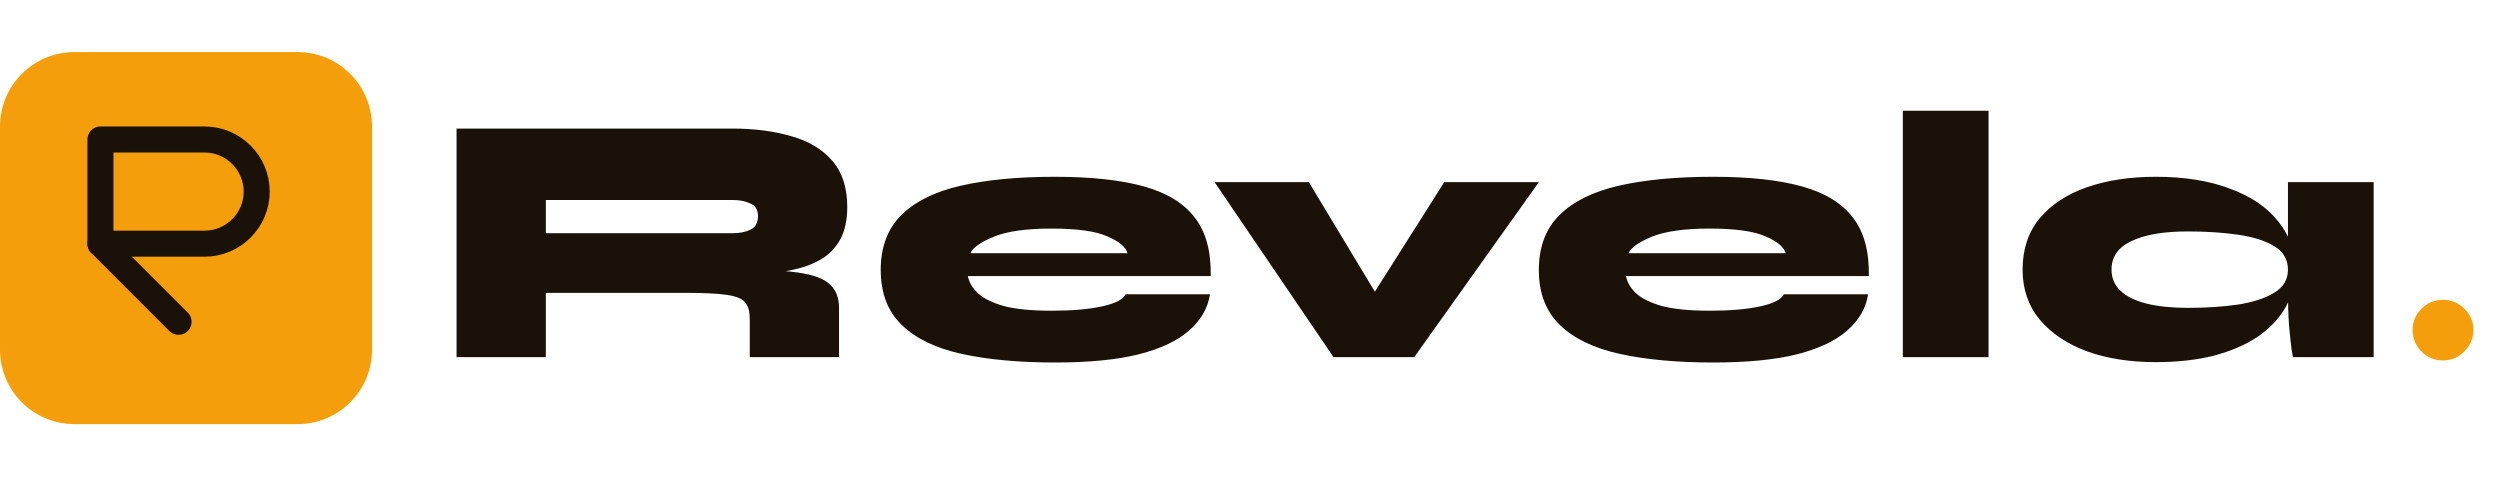
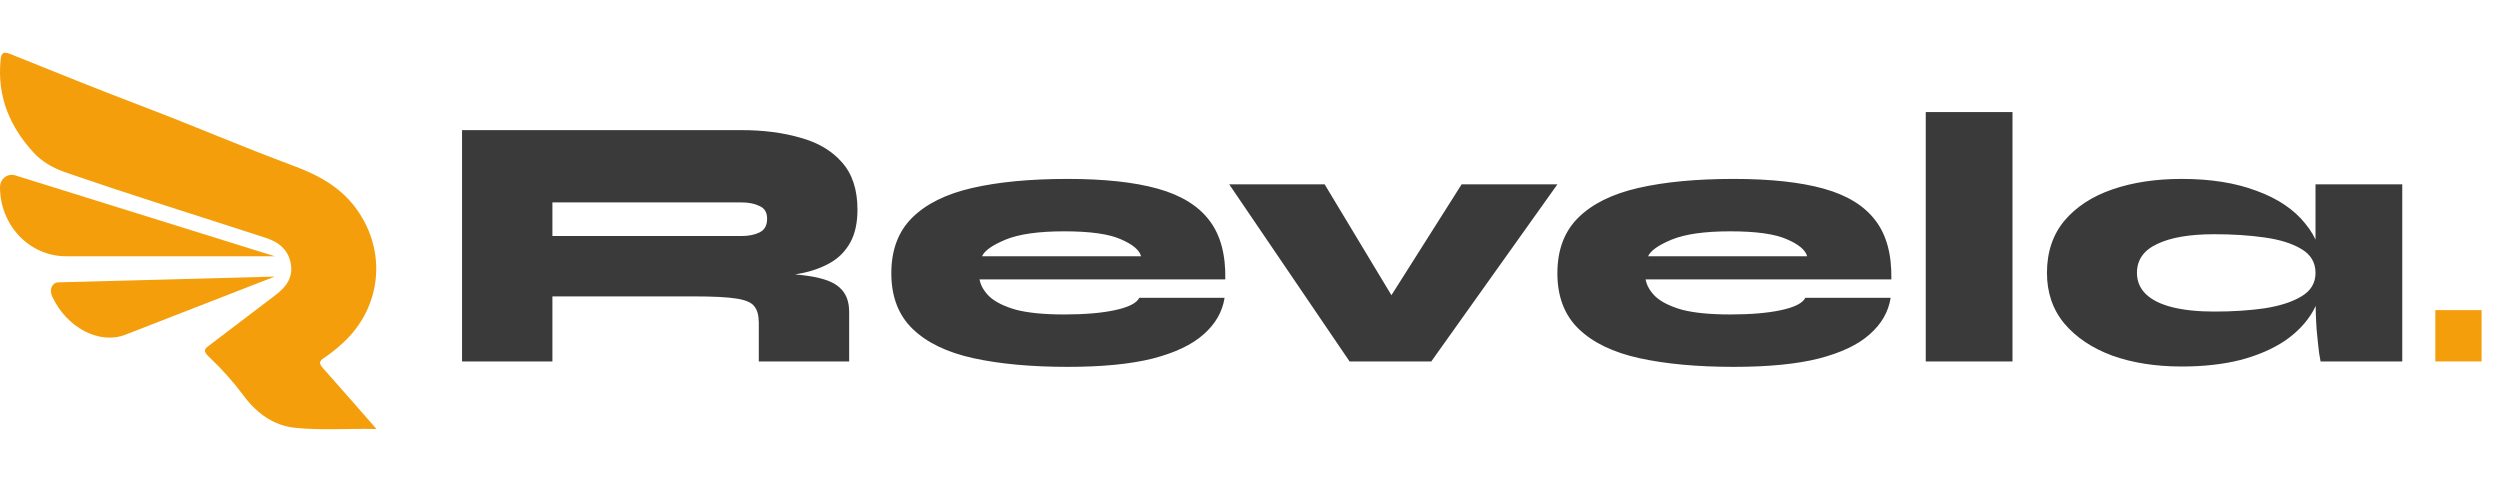
- <svg xmlns="http://www.w3.org/2000/svg" width="168" height="32" viewBox="0 0 168 32" fill="none">
-   <rect y="3.5" width="25" height="25" rx="5" fill="#F59E0B" />
-   <path d="M6.75 9.375H13.75C15.675 9.375 17.25 10.95 17.25 12.875C17.25 14.8 15.675 16.375 13.75 16.375H6.75V9.375Z" stroke="#1A1208" stroke-width="1.75" stroke-linejoin="round" />
-   <path d="M6.75 16.375L12 21.625" stroke="#1A1208" stroke-width="1.75" stroke-linecap="round" />
-   <path d="M30.68 24V8.64H49.232C50.688 8.64 51.992 8.808 53.144 9.144C54.312 9.464 55.232 10.008 55.904 10.776C56.592 11.544 56.936 12.592 56.936 13.92C56.936 14.8 56.776 15.528 56.456 16.104C56.136 16.68 55.696 17.128 55.136 17.448C54.576 17.768 53.936 18 53.216 18.144C52.496 18.288 51.744 18.376 50.96 18.408L49.208 18.072C51.112 18.088 52.576 18.168 53.6 18.312C54.64 18.456 55.36 18.72 55.76 19.104C56.176 19.472 56.384 20.008 56.384 20.712V24H50.384V21.432C50.384 20.952 50.288 20.592 50.096 20.352C49.92 20.096 49.52 19.92 48.896 19.824C48.288 19.728 47.344 19.68 46.064 19.68H36.68V24H30.68ZM36.68 15.672H49.232C49.712 15.672 50.112 15.592 50.432 15.432C50.768 15.272 50.936 14.968 50.936 14.52C50.936 14.104 50.768 13.824 50.432 13.68C50.112 13.52 49.712 13.44 49.232 13.44H36.68V15.672ZM75.648 19.776H81.312C81.168 20.704 80.704 21.512 79.92 22.2C79.152 22.888 78.024 23.424 76.536 23.808C75.064 24.176 73.184 24.36 70.896 24.36C68.48 24.36 66.392 24.168 64.632 23.784C62.888 23.4 61.544 22.752 60.6 21.84C59.656 20.928 59.184 19.696 59.184 18.144C59.184 16.608 59.64 15.384 60.552 14.472C61.48 13.544 62.816 12.88 64.56 12.48C66.304 12.08 68.416 11.88 70.896 11.88C73.328 11.88 75.32 12.096 76.872 12.528C78.424 12.96 79.568 13.664 80.304 14.64C81.04 15.6 81.392 16.904 81.36 18.552H65.04C65.12 18.968 65.344 19.352 65.712 19.704C66.096 20.056 66.68 20.344 67.464 20.568C68.264 20.776 69.328 20.88 70.656 20.88C72.032 20.88 73.16 20.784 74.04 20.592C74.936 20.4 75.472 20.128 75.648 19.776ZM70.656 15.36C68.96 15.36 67.664 15.544 66.768 15.912C65.888 16.28 65.368 16.648 65.208 17.016H75.768C75.656 16.6 75.208 16.224 74.424 15.888C73.64 15.536 72.384 15.36 70.656 15.36ZM93.74 21.84L91.004 21.792L97.052 12.24H103.412L95.036 24H89.612L81.62 12.24H87.956L93.74 21.84ZM119.874 19.776H125.538C125.394 20.704 124.93 21.512 124.146 22.2C123.378 22.888 122.25 23.424 120.762 23.808C119.29 24.176 117.41 24.36 115.122 24.36C112.706 24.36 110.618 24.168 108.858 23.784C107.114 23.4 105.77 22.752 104.826 21.84C103.882 20.928 103.41 19.696 103.41 18.144C103.41 16.608 103.866 15.384 104.778 14.472C105.706 13.544 107.042 12.88 108.786 12.48C110.53 12.08 112.642 11.88 115.122 11.88C117.554 11.88 119.546 12.096 121.098 12.528C122.65 12.96 123.794 13.664 124.53 14.64C125.266 15.6 125.618 16.904 125.586 18.552H109.266C109.346 18.968 109.57 19.352 109.938 19.704C110.322 20.056 110.906 20.344 111.69 20.568C112.49 20.776 113.554 20.88 114.882 20.88C116.258 20.88 117.386 20.784 118.266 20.592C119.162 20.4 119.698 20.128 119.874 19.776ZM114.882 15.36C113.186 15.36 111.89 15.544 110.994 15.912C110.114 16.28 109.594 16.648 109.434 17.016H119.994C119.882 16.6 119.434 16.224 118.65 15.888C117.866 15.536 116.61 15.36 114.882 15.36ZM127.87 7.44H133.63V24H127.87V7.44ZM144.87 24.336C143.142 24.336 141.606 24.096 140.262 23.616C138.918 23.12 137.854 22.408 137.07 21.48C136.302 20.552 135.918 19.432 135.918 18.12C135.918 16.744 136.302 15.592 137.07 14.664C137.854 13.736 138.918 13.04 140.262 12.576C141.606 12.112 143.142 11.88 144.87 11.88C146.79 11.88 148.446 12.144 149.838 12.672C151.246 13.184 152.326 13.912 153.078 14.856C153.846 15.784 154.23 16.872 154.23 18.12C154.23 19.048 154.014 19.896 153.582 20.664C153.15 21.416 152.526 22.072 151.71 22.632C150.894 23.176 149.91 23.6 148.758 23.904C147.606 24.192 146.31 24.336 144.87 24.336ZM147.03 20.688C148.246 20.688 149.358 20.616 150.366 20.472C151.39 20.312 152.206 20.048 152.814 19.68C153.438 19.312 153.75 18.792 153.75 18.12C153.75 17.432 153.438 16.904 152.814 16.536C152.206 16.168 151.39 15.912 150.366 15.768C149.358 15.624 148.246 15.552 147.03 15.552C145.398 15.552 144.134 15.768 143.238 16.2C142.342 16.616 141.894 17.256 141.894 18.12C141.894 18.68 142.094 19.152 142.494 19.536C142.894 19.92 143.478 20.208 144.246 20.4C145.014 20.592 145.942 20.688 147.03 20.688ZM153.75 12.24H159.51V24H154.086C154.086 24 154.054 23.816 153.99 23.448C153.942 23.08 153.886 22.552 153.822 21.864C153.774 21.176 153.75 20.368 153.75 19.44V12.24Z" fill="#1A1208" />
-   <path d="M164.173 24.222C163.61 24.222 163.127 24.023 162.724 23.625C162.326 23.222 162.127 22.739 162.127 22.176C162.127 21.619 162.326 21.142 162.724 20.744C163.127 20.347 163.61 20.148 164.173 20.148C164.718 20.148 165.195 20.347 165.604 20.744C166.013 21.142 166.218 21.619 166.218 22.176C166.218 22.551 166.121 22.895 165.928 23.207C165.741 23.514 165.494 23.761 165.187 23.949C164.88 24.131 164.542 24.222 164.173 24.222Z" fill="#F59E0B" />
+ <svg xmlns="http://www.w3.org/2000/svg" width="166" height="32" viewBox="0 0 166 32" fill="none">
+   <path d="M18.243 17.014H4.367C3.793 17.014 3.226 16.895 2.696 16.665C2.166 16.434 1.685 16.096 1.279 15.671C0.874 15.245 0.552 14.739 0.332 14.183C0.113 13.627 1.03131e-08 13.03 1.5606e-08 12.428C-2.42763e-05 12.3 0.028 12.175 0.083 12.061C0.137 11.947 0.216 11.847 0.314 11.771C0.411 11.695 0.524 11.643 0.644 11.621C0.763 11.598 0.886 11.606 1.003 11.642L16.038 16.329L18.243 17.014Z" fill="#F59E0B" />
+   <path d="M25 28.487C23.082 28.443 21.327 28.587 19.583 28.405C18.175 28.257 17.045 27.447 16.174 26.27C15.489 25.35 14.725 24.494 13.891 23.71C13.462 23.305 13.568 23.18 13.874 22.95C15.35 21.842 16.807 20.709 18.284 19.6C18.977 19.08 19.465 18.455 19.314 17.537C19.157 16.589 18.516 16.076 17.641 15.791C13.184 14.337 8.802 12.99 4.273 11.416C3.494 11.144 2.772 10.721 2.235 10.137C0.652 8.408 -0.189 6.421 0.036 4.029C0.08 3.568 0.156 3.372 0.689 3.588C3.649 4.786 6.613 5.977 9.598 7.113C12.905 8.37 16.156 9.775 19.471 11.003C21.15 11.626 22.642 12.433 23.699 13.918C25.715 16.749 25.322 20.441 22.756 22.783C22.369 23.142 21.955 23.47 21.517 23.763C21.16 23.998 21.19 24.159 21.451 24.451C22.603 25.738 23.733 27.043 25 28.487Z" fill="#F59E0B" />
+   <path d="M18.243 18.365L8.317 22.227C6.592 22.898 4.417 21.755 3.459 19.673C3.251 19.223 3.462 18.759 3.879 18.748C5.017 18.717 17.539 18.388 18.243 18.365Z" fill="#F59E0B" />
+   <path d="M30.68 24V8.64H49.232C50.688 8.64 51.992 8.808 53.144 9.144C54.312 9.464 55.232 10.008 55.904 10.776C56.592 11.544 56.936 12.592 56.936 13.92C56.936 14.8 56.776 15.528 56.456 16.104C56.136 16.68 55.696 17.128 55.136 17.448C54.576 17.768 53.936 18 53.216 18.144C52.496 18.288 51.744 18.376 50.96 18.408L49.208 18.072C51.112 18.088 52.576 18.168 53.6 18.312C54.64 18.456 55.36 18.72 55.76 19.104C56.176 19.472 56.384 20.008 56.384 20.712V24H50.384V21.432C50.384 20.952 50.288 20.592 50.096 20.352C49.92 20.096 49.52 19.92 48.896 19.824C48.288 19.728 47.344 19.68 46.064 19.68H36.68V24H30.68ZM36.68 15.672H49.232C49.712 15.672 50.112 15.592 50.432 15.432C50.768 15.272 50.936 14.968 50.936 14.52C50.936 14.104 50.768 13.824 50.432 13.68C50.112 13.52 49.712 13.44 49.232 13.44H36.68V15.672ZM75.648 19.776H81.312C81.168 20.704 80.704 21.512 79.92 22.2C79.152 22.888 78.024 23.424 76.536 23.808C75.064 24.176 73.184 24.36 70.896 24.36C68.48 24.36 66.392 24.168 64.632 23.784C62.888 23.4 61.544 22.752 60.6 21.84C59.656 20.928 59.184 19.696 59.184 18.144C59.184 16.608 59.64 15.384 60.552 14.472C61.48 13.544 62.816 12.88 64.56 12.48C66.304 12.08 68.416 11.88 70.896 11.88C73.328 11.88 75.32 12.096 76.872 12.528C78.424 12.96 79.568 13.664 80.304 14.64C81.04 15.6 81.392 16.904 81.36 18.552H65.04C65.12 18.968 65.344 19.352 65.712 19.704C66.096 20.056 66.68 20.344 67.464 20.568C68.264 20.776 69.328 20.88 70.656 20.88C72.032 20.88 73.16 20.784 74.04 20.592C74.936 20.4 75.472 20.128 75.648 19.776ZM70.656 15.36C68.96 15.36 67.664 15.544 66.768 15.912C65.888 16.28 65.368 16.648 65.208 17.016H75.768C75.656 16.6 75.208 16.224 74.424 15.888C73.64 15.536 72.384 15.36 70.656 15.36ZM93.74 21.84L91.004 21.792L97.052 12.24H103.412L95.036 24H89.612L81.62 12.24H87.956L93.74 21.84ZM119.874 19.776H125.538C125.394 20.704 124.93 21.512 124.146 22.2C123.378 22.888 122.25 23.424 120.762 23.808C119.29 24.176 117.41 24.36 115.122 24.36C112.706 24.36 110.618 24.168 108.858 23.784C107.114 23.4 105.77 22.752 104.826 21.84C103.882 20.928 103.41 19.696 103.41 18.144C103.41 16.608 103.866 15.384 104.778 14.472C105.706 13.544 107.042 12.88 108.786 12.48C110.53 12.08 112.642 11.88 115.122 11.88C117.554 11.88 119.546 12.096 121.098 12.528C122.65 12.96 123.794 13.664 124.53 14.64C125.266 15.6 125.618 16.904 125.586 18.552H109.266C109.346 18.968 109.57 19.352 109.938 19.704C110.322 20.056 110.906 20.344 111.69 20.568C112.49 20.776 113.554 20.88 114.882 20.88C116.258 20.88 117.386 20.784 118.266 20.592C119.162 20.4 119.698 20.128 119.874 19.776ZM114.882 15.36C113.186 15.36 111.89 15.544 110.994 15.912C110.114 16.28 109.594 16.648 109.434 17.016H119.994C119.882 16.6 119.434 16.224 118.65 15.888C117.866 15.536 116.61 15.36 114.882 15.36ZM127.87 7.44H133.63V24H127.87V7.44ZM144.87 24.336C143.142 24.336 141.606 24.096 140.262 23.616C138.918 23.12 137.854 22.408 137.07 21.48C136.302 20.552 135.918 19.432 135.918 18.12C135.918 16.744 136.302 15.592 137.07 14.664C137.854 13.736 138.918 13.04 140.262 12.576C141.606 12.112 143.142 11.88 144.87 11.88C146.79 11.88 148.446 12.144 149.838 12.672C151.246 13.184 152.326 13.912 153.078 14.856C153.846 15.784 154.23 16.872 154.23 18.12C154.23 19.048 154.014 19.896 153.582 20.664C153.15 21.416 152.526 22.072 151.71 22.632C150.894 23.176 149.91 23.6 148.758 23.904C147.606 24.192 146.31 24.336 144.87 24.336ZM147.03 20.688C148.246 20.688 149.358 20.616 150.366 20.472C151.39 20.312 152.206 20.048 152.814 19.68C153.438 19.312 153.75 18.792 153.75 18.12C153.75 17.432 153.438 16.904 152.814 16.536C152.206 16.168 151.39 15.912 150.366 15.768C149.358 15.624 148.246 15.552 147.03 15.552C145.398 15.552 144.134 15.768 143.238 16.2C142.342 16.616 141.894 17.256 141.894 18.12C141.894 18.68 142.094 19.152 142.494 19.536C142.894 19.92 143.478 20.208 144.246 20.4C145.014 20.592 145.942 20.688 147.03 20.688ZM153.75 12.24H159.51V24H154.086C154.086 24 154.054 23.816 153.99 23.448C153.942 23.08 153.886 22.552 153.822 21.864C153.774 21.176 153.75 20.368 153.75 19.44V12.24Z" fill="#3A3A3A" />
+   <path d="M164.778 24H161.706V20.592H164.778V24Z" fill="#F59E0B" />
</svg>
